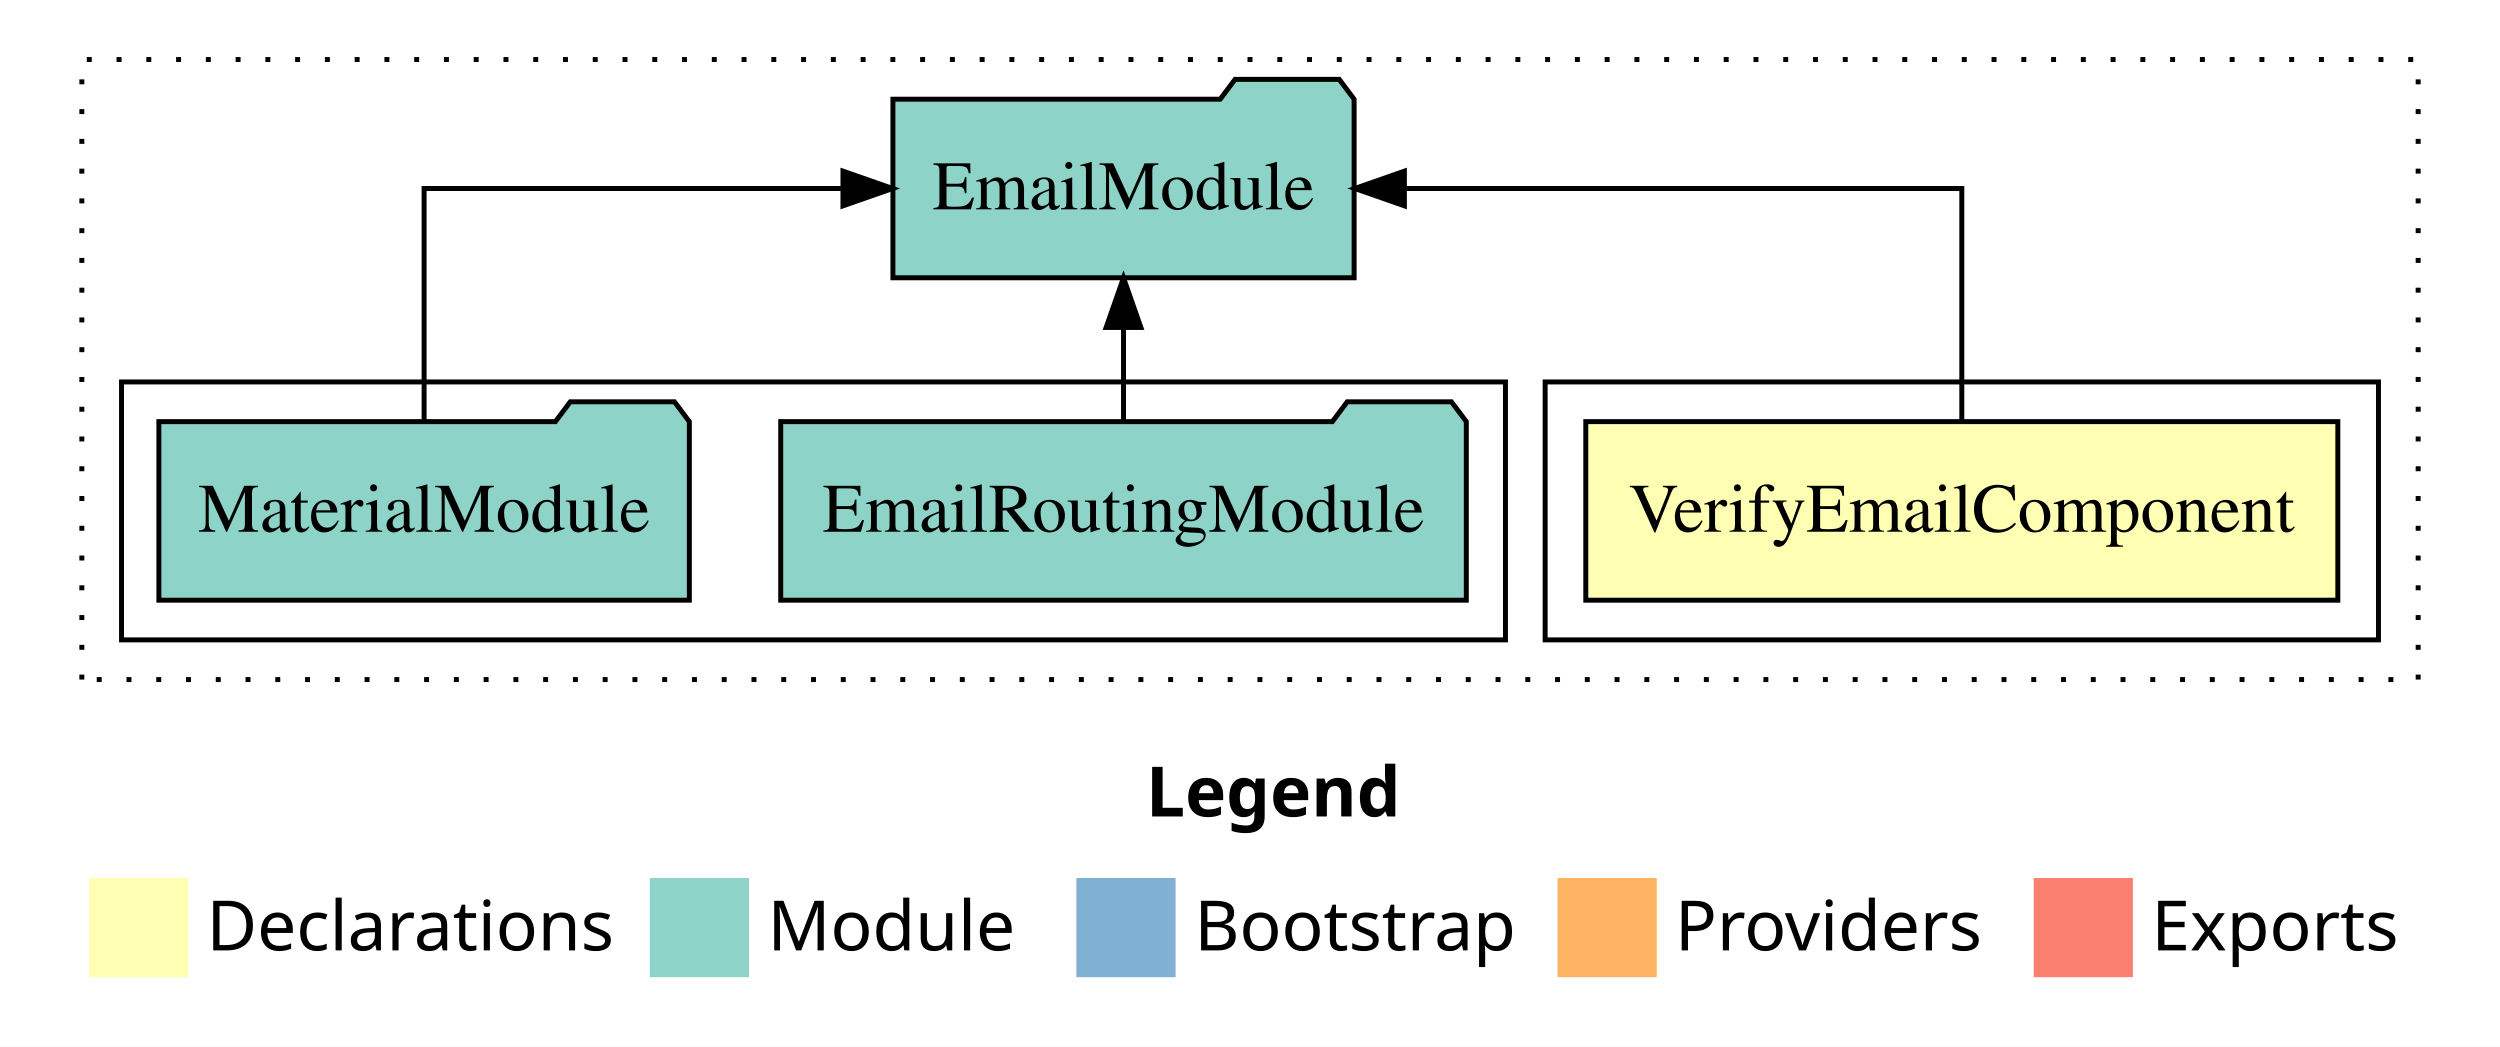
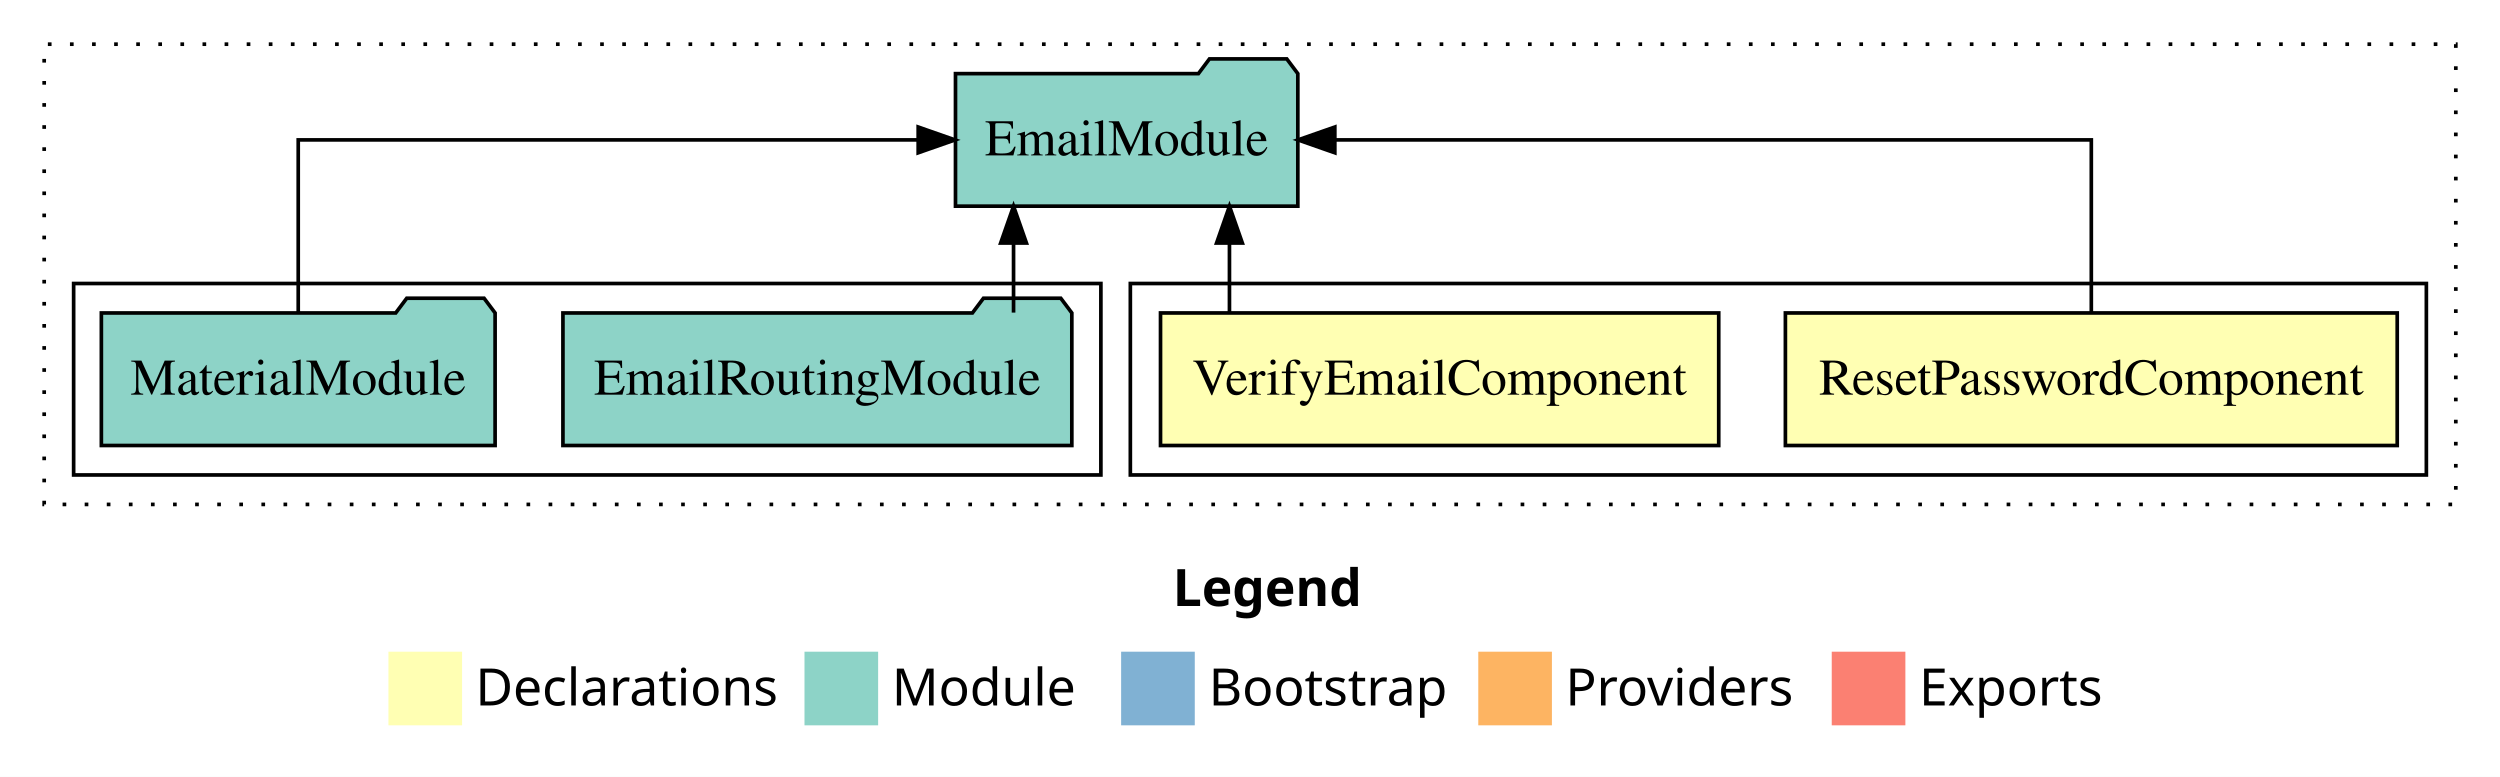
- <svg xmlns="http://www.w3.org/2000/svg" width="504pt" height="211pt" viewBox="0.00 0.00 504.00 211.00">
+ <svg xmlns="http://www.w3.org/2000/svg" width="679pt" height="211pt" viewBox="0.00 0.00 679.00 211.00">
  <g id="graph0" class="graph" transform="scale(1 1) rotate(0) translate(4 207)">
-     <polygon fill="#ffffff" stroke="transparent" points="-4,4 -4,-207 500,-207 500,4 -4,4" />
-     <text text-anchor="start" x="227.009" y="-42.4" font-family="sans-serif" font-weight="bold" font-size="14.00" fill="#000000">Legend</text>
-     <polygon fill="#ffffb3" stroke="transparent" points="14,-10 14,-30 34,-30 34,-10 14,-10" />
-     <text text-anchor="start" x="37.629" y="-15.4" font-family="sans-serif" font-size="14.00" fill="#000000">  Declarations</text>
-     <polygon fill="#8dd3c7" stroke="transparent" points="127,-10 127,-30 147,-30 147,-10 127,-10" />
-     <text text-anchor="start" x="150.725" y="-15.4" font-family="sans-serif" font-size="14.00" fill="#000000">  Module</text>
-     <polygon fill="#80b1d3" stroke="transparent" points="213,-10 213,-30 233,-30 233,-10 213,-10" />
-     <text text-anchor="start" x="236.781" y="-15.4" font-family="sans-serif" font-size="14.00" fill="#000000">  Bootstrap</text>
-     <polygon fill="#fdb462" stroke="transparent" points="310,-10 310,-30 330,-30 330,-10 310,-10" />
-     <text text-anchor="start" x="333.673" y="-15.4" font-family="sans-serif" font-size="14.00" fill="#000000">  Providers</text>
-     <polygon fill="#fb8072" stroke="transparent" points="406,-10 406,-30 426,-30 426,-10 406,-10" />
-     <text text-anchor="start" x="429.726" y="-15.4" font-family="sans-serif" font-size="14.00" fill="#000000">  Exports</text>
+     <polygon fill="#ffffff" stroke="transparent" points="-4,4 -4,-207 675,-207 675,4 -4,4" />
+     <text text-anchor="start" x="314.509" y="-42.4" font-family="sans-serif" font-weight="bold" font-size="14.00" fill="#000000">Legend</text>
+     <polygon fill="#ffffb3" stroke="transparent" points="101.5,-10 101.5,-30 121.5,-30 121.5,-10 101.5,-10" />
+     <text text-anchor="start" x="125.129" y="-15.4" font-family="sans-serif" font-size="14.00" fill="#000000">  Declarations</text>
+     <polygon fill="#8dd3c7" stroke="transparent" points="214.5,-10 214.5,-30 234.5,-30 234.5,-10 214.5,-10" />
+     <text text-anchor="start" x="238.225" y="-15.4" font-family="sans-serif" font-size="14.00" fill="#000000">  Module</text>
+     <polygon fill="#80b1d3" stroke="transparent" points="300.5,-10 300.5,-30 320.5,-30 320.5,-10 300.5,-10" />
+     <text text-anchor="start" x="324.281" y="-15.4" font-family="sans-serif" font-size="14.00" fill="#000000">  Bootstrap</text>
+     <polygon fill="#fdb462" stroke="transparent" points="397.5,-10 397.5,-30 417.5,-30 417.5,-10 397.5,-10" />
+     <text text-anchor="start" x="421.173" y="-15.4" font-family="sans-serif" font-size="14.00" fill="#000000">  Providers</text>
+     <polygon fill="#fb8072" stroke="transparent" points="493.5,-10 493.5,-30 513.5,-30 513.5,-10 493.5,-10" />
+     <text text-anchor="start" x="517.226" y="-15.4" font-family="sans-serif" font-size="14.00" fill="#000000">  Exports</text>
    <g id="clust1" class="cluster">
-       <polygon fill="none" stroke="#000000" stroke-dasharray="1,5" points="12.5,-70 12.5,-195 483.5,-195 483.5,-70 12.5,-70" />
+       <polygon fill="none" stroke="#000000" stroke-dasharray="1,5" points="8,-70 8,-195 663,-195 663,-70 8,-70" />
    </g>
    <g id="clust2" class="cluster">
-       <polygon fill="none" stroke="#000000" points="307.5,-78 307.5,-130 475.5,-130 475.5,-78 307.5,-78" />
+       <polygon fill="none" stroke="#000000" points="303,-78 303,-130 655,-130 655,-78 303,-78" />
    </g>
-     <g id="clust4" class="cluster">
-       <polygon fill="none" stroke="#000000" points="20.5,-78 20.5,-130 299.5,-130 299.5,-78 20.5,-78" />
+     <g id="clust5" class="cluster">
+       <polygon fill="none" stroke="#000000" points="16,-78 16,-130 295,-130 295,-78 16,-78" />
    </g>
    <g id="node1" class="node">
-       <polygon fill="#ffffb3" stroke="#000000" points="467.305,-122 315.695,-122 315.695,-86 467.305,-86 467.305,-122" />
-       <text text-anchor="middle" x="391.5" y="-99.8" font-family="Times,serif" font-size="14.00" fill="#000000">VerifyEmailComponent</text>
+       <polygon fill="#ffffb3" stroke="#000000" points="647.087,-122 480.913,-122 480.913,-86 647.087,-86 647.087,-122" />
+       <text text-anchor="middle" x="564" y="-99.8" font-family="Times,serif" font-size="14.00" fill="#000000">ResetPasswordComponent</text>
+     </g>
+     <g id="node3" class="node">
+       <polygon fill="#8dd3c7" stroke="#000000" points="348.489,-187 345.489,-191 324.489,-191 321.489,-187 255.511,-187 255.511,-151 348.489,-151 348.489,-187" />
+       <text text-anchor="middle" x="302" y="-164.8" font-family="Times,serif" font-size="14.00" fill="#000000">EmailModule</text>
+     </g>
+     <g id="edge1" class="edge">
+       <path fill="none" stroke="#000000" d="M564,-122.106C564,-141.339 564,-169 564,-169 564,-169 358.538,-169 358.538,-169" />
+       <polygon fill="#000000" stroke="#000000" points="358.538,-165.5 348.538,-169 358.538,-172.5 358.538,-165.5" />
    </g>
    <g id="node2" class="node">
-       <polygon fill="#8dd3c7" stroke="#000000" points="268.989,-187 265.989,-191 244.989,-191 241.989,-187 176.011,-187 176.011,-151 268.989,-151 268.989,-187" />
-       <text text-anchor="middle" x="222.5" y="-164.8" font-family="Times,serif" font-size="14.00" fill="#000000">EmailModule</text>
-     </g>
-     <g id="edge1" class="edge">
-       <path fill="none" stroke="#000000" d="M391.5,-122.106C391.5,-141.339 391.5,-169 391.5,-169 391.5,-169 279.127,-169 279.127,-169" />
-       <polygon fill="#000000" stroke="#000000" points="279.127,-165.5 269.127,-169 279.127,-172.5 279.127,-165.5" />
-     </g>
-     <g id="node3" class="node">
-       <polygon fill="#8dd3c7" stroke="#000000" points="291.607,-122 288.607,-126 267.607,-126 264.607,-122 153.393,-122 153.393,-86 291.607,-86 291.607,-122" />
-       <text text-anchor="middle" x="222.5" y="-99.8" font-family="Times,serif" font-size="14.00" fill="#000000">EmailRoutingModule</text>
+       <polygon fill="#ffffb3" stroke="#000000" points="462.805,-122 311.195,-122 311.195,-86 462.805,-86 462.805,-122" />
+       <text text-anchor="middle" x="387" y="-99.8" font-family="Times,serif" font-size="14.00" fill="#000000">VerifyEmailComponent</text>
    </g>
    <g id="edge2" class="edge">
-       <path fill="none" stroke="#000000" d="M222.5,-122.106C222.5,-122.106 222.5,-140.991 222.5,-140.991" />
-       <polygon fill="#000000" stroke="#000000" points="219,-140.991 222.5,-150.991 226,-140.991 219,-140.991" />
+       <path fill="none" stroke="#000000" d="M329.921,-122.106C329.921,-122.106 329.921,-140.991 329.921,-140.991" />
+       <polygon fill="#000000" stroke="#000000" points="326.421,-140.991 329.921,-150.991 333.421,-140.991 326.421,-140.991" />
    </g>
    <g id="node4" class="node">
-       <polygon fill="#8dd3c7" stroke="#000000" points="134.971,-122 131.971,-126 110.971,-126 107.971,-122 28.029,-122 28.029,-86 134.971,-86 134.971,-122" />
-       <text text-anchor="middle" x="81.5" y="-99.8" font-family="Times,serif" font-size="14.00" fill="#000000">MaterialModule</text>
+       <polygon fill="#8dd3c7" stroke="#000000" points="287.107,-122 284.107,-126 263.107,-126 260.107,-122 148.893,-122 148.893,-86 287.107,-86 287.107,-122" />
+       <text text-anchor="middle" x="218" y="-99.8" font-family="Times,serif" font-size="14.00" fill="#000000">EmailRoutingModule</text>
    </g>
    <g id="edge3" class="edge">
-       <path fill="none" stroke="#000000" d="M81.5,-122.106C81.5,-141.339 81.5,-169 81.5,-169 81.5,-169 165.941,-169 165.941,-169" />
-       <polygon fill="#000000" stroke="#000000" points="165.941,-172.5 175.941,-169 165.94,-165.5 165.941,-172.5" />
+       <path fill="none" stroke="#000000" d="M271.279,-122.106C271.279,-122.106 271.279,-140.991 271.279,-140.991" />
+       <polygon fill="#000000" stroke="#000000" points="267.779,-140.991 271.279,-150.991 274.779,-140.991 267.779,-140.991" />
+     </g>
+     <g id="node5" class="node">
+       <polygon fill="#8dd3c7" stroke="#000000" points="130.471,-122 127.471,-126 106.471,-126 103.471,-122 23.529,-122 23.529,-86 130.471,-86 130.471,-122" />
+       <text text-anchor="middle" x="77" y="-99.8" font-family="Times,serif" font-size="14.00" fill="#000000">MaterialModule</text>
+     </g>
+     <g id="edge4" class="edge">
+       <path fill="none" stroke="#000000" d="M77,-122.106C77,-141.339 77,-169 77,-169 77,-169 245.38,-169 245.38,-169" />
+       <polygon fill="#000000" stroke="#000000" points="245.38,-172.5 255.38,-169 245.38,-165.5 245.38,-172.5" />
    </g>
  </g>
</svg>
